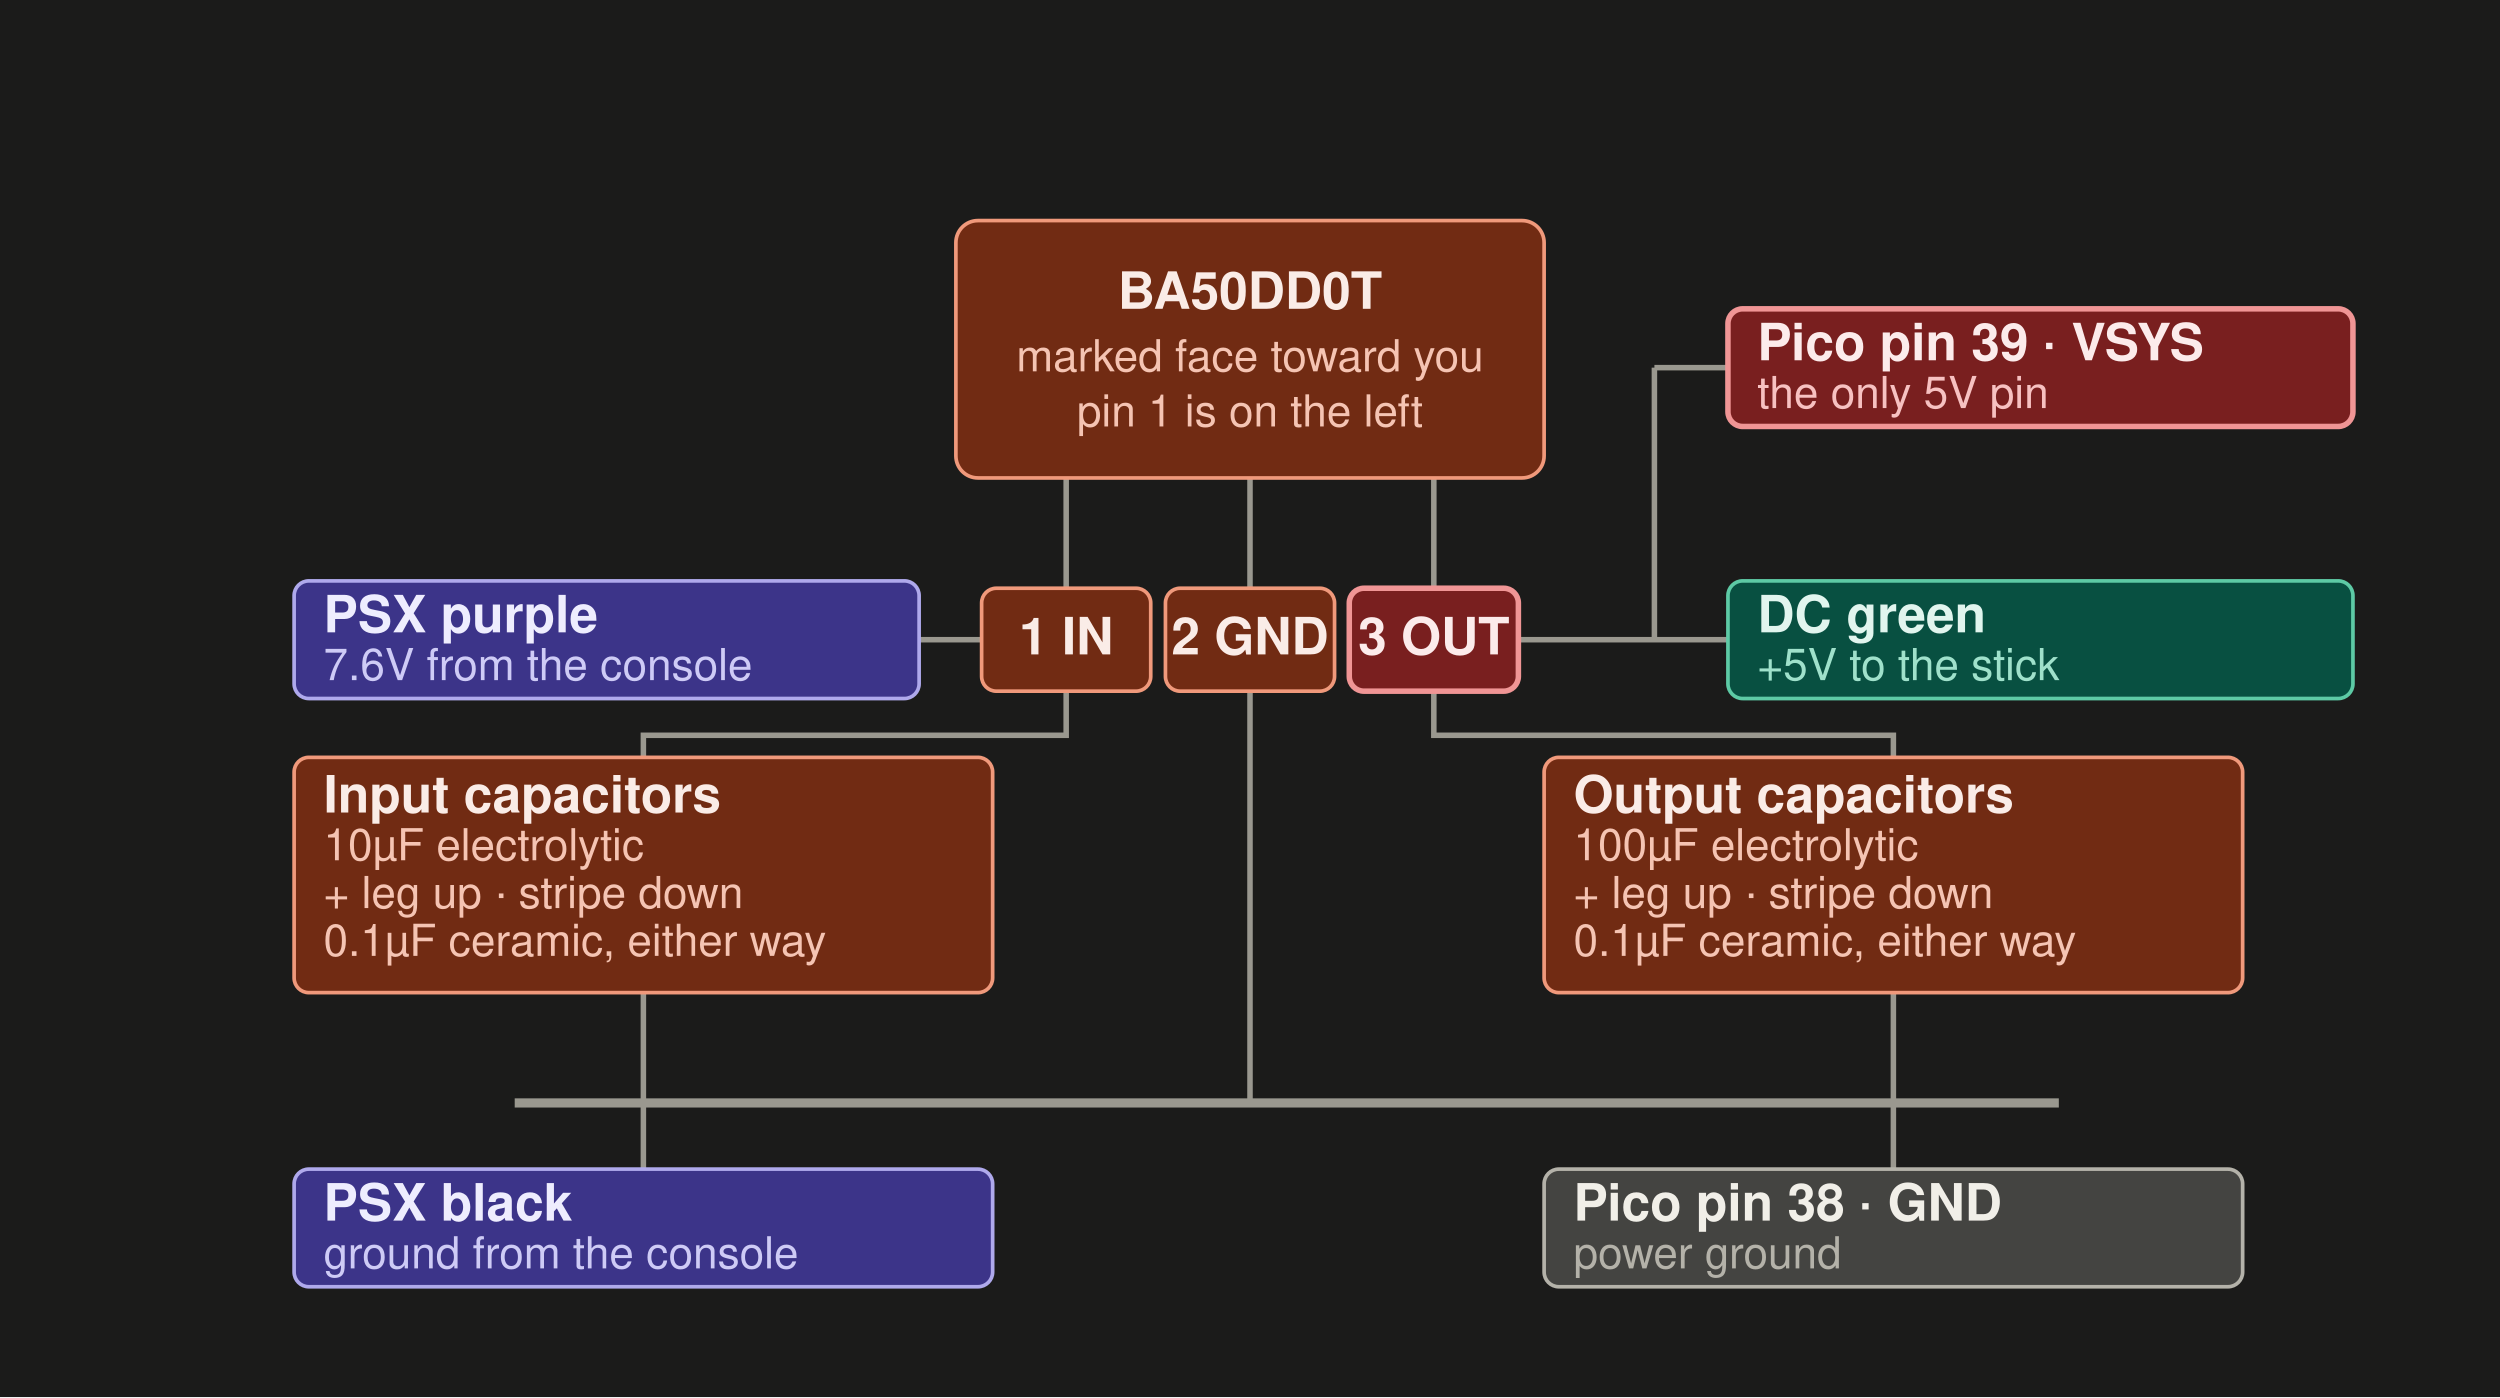
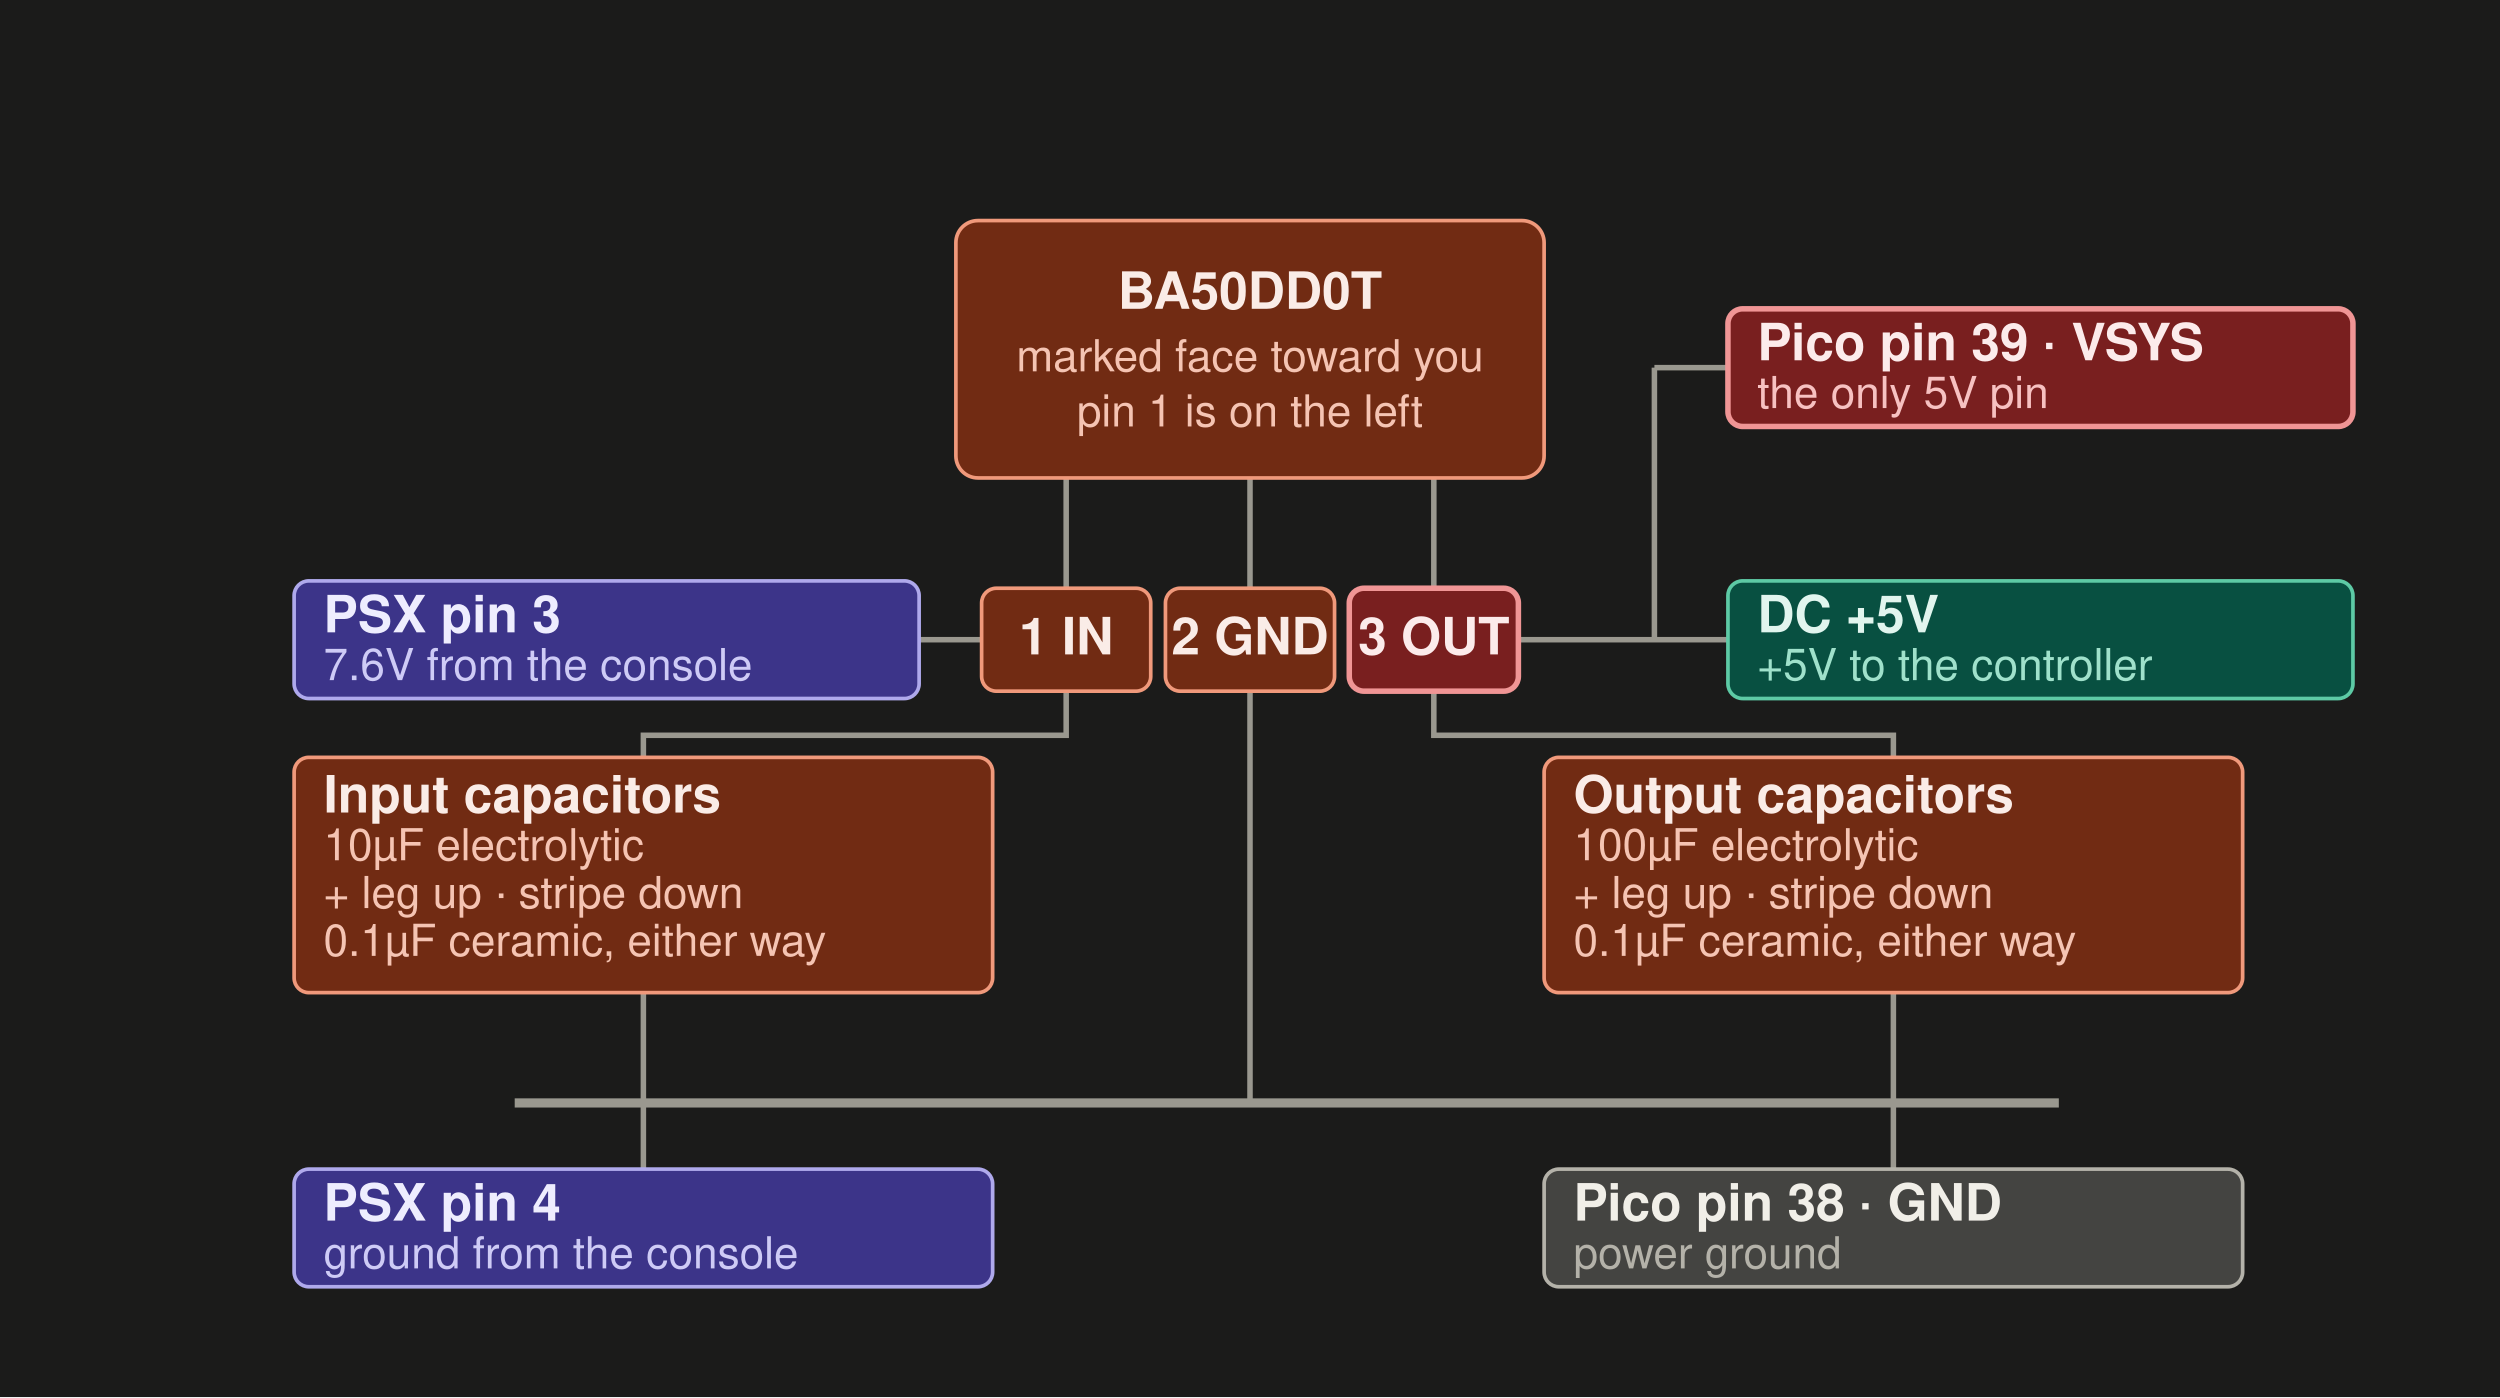
<svg xmlns="http://www.w3.org/2000/svg" width="680" height="380" viewBox="0 0 680 380" role="img">
  <style>
text { font-family: "Segoe UI", "Helvetica Neue", Helvetica, Arial, sans-serif; }
.th { font-size: 14px; font-weight: 600; }
.ts { font-size: 12px; font-weight: 400; }
.wire line, .wire polyline { fill: none; stroke-width: 1.5; }
.rail { stroke-width: 2.5; fill: none; }
.wire line, .wire polyline, .rail { stroke: #9a988f; }
.gray  rect { fill: #444441; stroke: #B4B2A9; stroke-width: 1; } .gray  .th { fill: #F1EFE8; } .gray  .ts { fill: #B4B2A9; }
.teal  rect { fill: #085041; stroke: #5DCAA5; stroke-width: 1; } .teal  .th { fill: #E1F5EE; } .teal  .ts { fill: #9FE1CB; }
.purple rect { fill: #3C3489; stroke: #AFA9EC; stroke-width: 1; } .purple .th { fill: #EEEDFE; } .purple .ts { fill: #CECBF6; }
.coral rect { fill: #712B13; stroke: #F0997B; stroke-width: 1; } .coral .th { fill: #FAECE7; } .coral .ts { fill: #F5C4B3; }
.red   rect { fill: #791F1F; stroke: #F09595; stroke-width: 1.5; } .red   .th { fill: #FCEBEB; } .red   .ts { fill: #F7C1C1; }
</style>
  <rect x="0" y="0" width="680" height="380" fill="#1b1b1a" />
  <line x1="140" y1="300" x2="560" y2="300" class="rail" />
  <g class="wire">
    <line x1="290" y1="130" x2="290" y2="160" />
    <line x1="340" y1="130" x2="340" y2="160" />
    <line x1="390" y1="130" x2="390" y2="160" />
    <line x1="250" y1="174" x2="267" y2="174" />
    <line x1="413" y1="174" x2="470" y2="174" />
    <line x1="450" y1="100" x2="450" y2="174" />
    <line x1="450" y1="100" x2="470" y2="100" />
    <line x1="340" y1="188" x2="340" y2="300" />
    <polyline points="290,188 290,200 175,200 175,206" />
    <polyline points="390,188 390,200 515,200 515,206" />
    <line x1="175" y1="270" x2="175" y2="318" />
    <line x1="515" y1="270" x2="515" y2="318" />
  </g>
  <g class="coral">
    <rect x="260" y="60" width="160" height="70" rx="6" />
    <text class="th" x="340" y="84" text-anchor="middle">BA50DD0T</text>
    <text class="ts" x="340" y="101" text-anchor="middle">marked face toward you</text>
    <text class="ts" x="340" y="116" text-anchor="middle">pin 1 is on the left</text>
  </g>
  <g class="coral">
    <rect x="267" y="160" width="46" height="28" rx="4" />
    <text class="th" x="290" y="178" text-anchor="middle">1 IN</text>
  </g>
  <g class="coral">
    <rect x="317" y="160" width="46" height="28" rx="4" />
    <text class="th" x="340" y="178" text-anchor="middle">2 GND</text>
  </g>
  <g class="red">
    <rect x="367" y="160" width="46" height="28" rx="4" />
    <text class="th" x="390" y="178" text-anchor="middle">3 OUT</text>
  </g>
  <g class="purple">
    <rect x="80" y="158" width="170" height="32" rx="4" />
-     <text class="th" x="88" y="172">PSX purple</text>
+     <text class="th" x="88" y="172">PSX pin 3</text>
    <text class="ts" x="88" y="185">7.6V from the console</text>
  </g>
  <g class="red">
    <rect x="470" y="84" width="170" height="32" rx="4" />
    <text class="th" x="478" y="98">Pico pin 39 · VSYS</text>
    <text class="ts" x="478" y="111">the only 5V pin</text>
  </g>
  <g class="teal">
    <rect x="470" y="158" width="170" height="32" rx="4" />
-     <text class="th" x="478" y="172">DC green</text>
-     <text class="ts" x="478" y="185">+5V to the stick</text>
+     <text class="th" x="478" y="172">DC +5V</text>
+     <text class="ts" x="478" y="185">+5V to the controller</text>
  </g>
  <g class="coral">
    <rect x="80" y="206" width="190" height="64" rx="4" />
    <text class="th" x="88" y="221">Input capacitors</text>
    <text class="ts" x="88" y="234">10µF electrolytic</text>
    <text class="ts" x="88" y="247">+ leg up · stripe down</text>
    <text class="ts" x="88" y="260">0.1µF ceramic, either way</text>
  </g>
  <g class="coral">
    <rect x="420" y="206" width="190" height="64" rx="4" />
    <text class="th" x="428" y="221">Output capacitors</text>
    <text class="ts" x="428" y="234">100µF electrolytic</text>
    <text class="ts" x="428" y="247">+ leg up · stripe down</text>
    <text class="ts" x="428" y="260">0.1µF ceramic, either way</text>
  </g>
  <g class="purple">
    <rect x="80" y="318" width="190" height="32" rx="4" />
-     <text class="th" x="88" y="332">PSX black</text>
+     <text class="th" x="88" y="332">PSX pin 4</text>
    <text class="ts" x="88" y="345">ground from the console</text>
  </g>
  <g class="gray">
    <rect x="420" y="318" width="190" height="32" rx="4" />
    <text class="th" x="428" y="332">Pico pin 38 · GND</text>
    <text class="ts" x="428" y="345">power ground</text>
  </g>
</svg>
